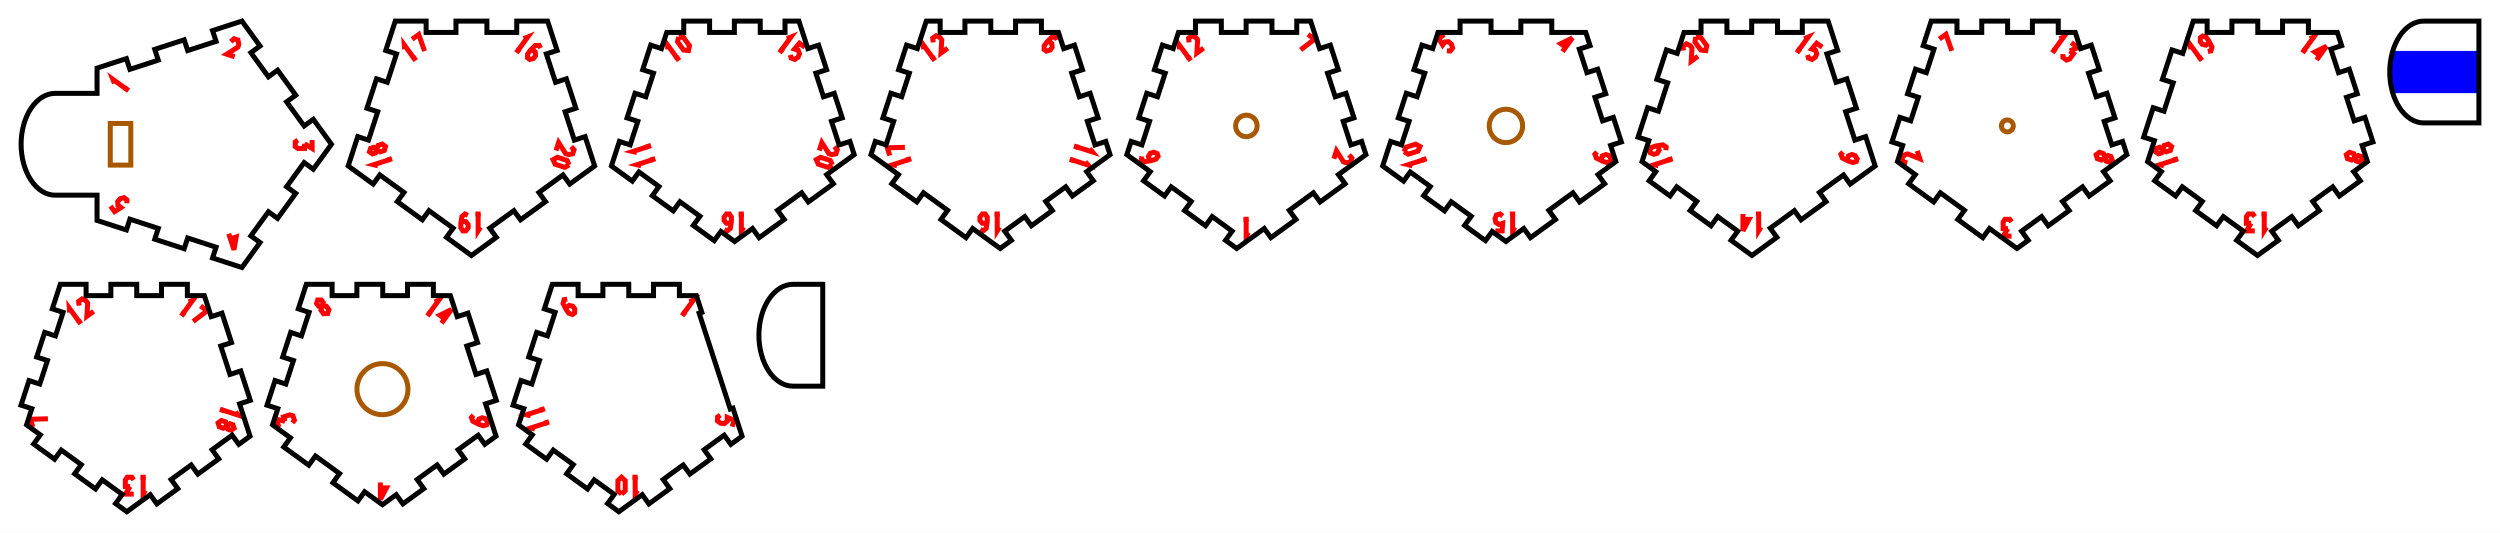
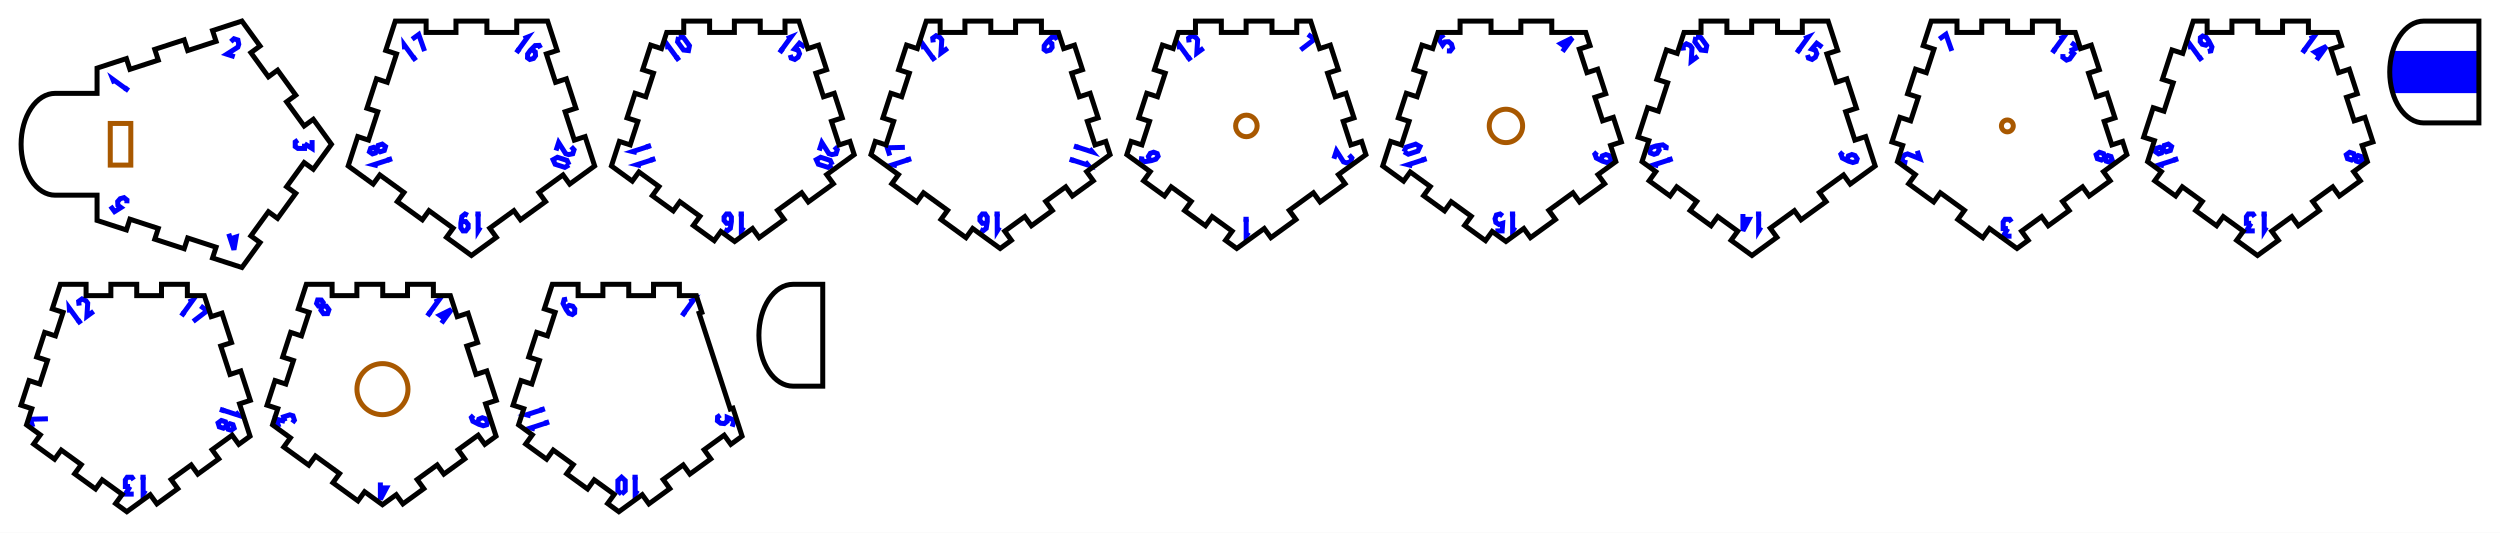
<svg xmlns="http://www.w3.org/2000/svg" width="592.45mm" height="126.25mm" viewBox="0 0 592.45 126.25">
  <rect x="0.0" y="0.0" width="592.45" height="126.25" fill="#ffffff" />
  <g fill="#0000ff" stroke="none">
    <path d="M 587.384,12.065 L 587.384,22.065 L 567.111,22.065 L 567.024,21.770 L 566.943,21.472 L 566.867,21.171 L 566.796,20.866 L 566.731,20.559 L 566.671,20.250 L 566.616,19.938 L 566.568,19.624 L 566.525,19.308 L 566.488,18.991 L 566.456,18.672 L 566.430,18.352 L 566.410,18.031 L 566.395,17.709 L 566.387,17.387 L 566.384,17.065 L 566.387,16.743 L 566.395,16.421 L 566.410,16.099 L 566.430,15.778 L 566.456,15.458 L 566.488,15.139 L 566.525,14.822 L 566.568,14.506 L 566.616,14.192 L 566.671,13.880 L 566.731,13.571 L 566.796,13.264 L 566.867,12.959 L 566.943,12.658 L 567.024,12.360 L 567.111,12.065 Z" />
  </g>
-   <g fill="none" stroke="#ff0000" stroke-width="1.185">
+   <g fill="none" stroke="#0000ff" stroke-width="1.185">
    <path d="M 73.963,33.198 L 73.963,35.182 L 72.163,34.066" />
    <path d="M 72.163,34.066 L 72.163,35.182 L 70.603,35.182 L 69.963,34.735 L 69.963,33.644 L 70.603,33.198" />
    <path d="M 54.204,55.384 L 55.440,59.188 L 55.968,56.157 L 54.081,56.770" />
    <path d="M 26.196,48.842 L 27.143,50.146 L 28.672,49.188 L 27.936,48.651 L 27.887,47.767 L 28.482,47.089 L 29.383,46.833 L 30.088,47.394 L 30.064,48.177" />
    <path d="M 27.126,19.754 L 26.735,18.795 L 29.971,21.146" />
    <path d="M 29.621,21.628 L 30.350,20.624" />
    <path d="M 54.697,9.875 L 55.440,9.191 L 56.384,9.498 L 56.584,10.488 L 56.361,11.173 L 53.733,12.842 L 55.619,13.455" />
    <path d="M 95.887,11.684 L 95.811,10.652 L 98.162,13.888" />
    <path d="M 97.680,14.238 L 98.683,13.509" />
    <path d="M 97.662,9.307 L 99.227,8.170 L 100.615,12.106" />
    <path d="M 124.093,9.173 L 125.052,8.782 L 122.701,12.018" />
    <path d="M 122.219,11.668 L 123.222,12.397" />
    <path d="M 128.119,11.406 L 127.766,10.754 L 126.811,10.802 L 125.670,11.950 L 125.035,12.824 L 125.013,13.698 L 125.555,14.092 L 126.440,13.845 L 126.910,13.197 L 126.848,12.312 L 126.206,11.845 L 125.670,11.950" />
    <path d="M 135.350,34.751 L 136.034,35.494 L 135.728,36.438 L 134.737,36.638 L 134.053,36.415 L 132.383,33.787 L 131.770,35.674" />
    <path d="M 134.867,39.086 L 133.838,39.664 L 131.556,38.922 L 131.063,37.850 L 132.092,37.271 L 134.375,38.013 L 134.867,39.086" />
    <path d="M 113.854,53.833 L 113.308,54.713 L 113.308,50.713" />
    <path d="M 113.904,50.713 L 112.664,50.713" />
    <path d="M 110.872,51.033 L 110.202,50.713 L 109.458,51.313 L 109.210,52.913 L 109.210,53.993 L 109.706,54.713 L 110.376,54.713 L 110.946,53.993 L 110.946,53.193 L 110.376,52.513 L 109.582,52.513 L 109.210,52.913" />
    <path d="M 89.559,39.285 L 88.553,39.038 L 92.357,37.802" />
    <path d="M 92.541,38.368 L 92.158,37.189" />
    <path d="M 89.267,35.410 L 88.987,36.231 L 88.264,36.466 L 87.555,35.966 L 87.835,35.145 L 88.558,34.910 L 89.267,35.410 L 90.083,35.979 L 91.072,35.658 L 91.359,34.730 L 90.581,34.148 L 89.592,34.470 L 89.267,35.410" />
    <path d="M 158.266,11.684 L 158.190,10.652 L 160.541,13.888" />
    <path d="M 160.060,14.238 L 161.063,13.509" />
    <path d="M 160.803,8.753 L 161.976,8.890 L 163.386,10.832 L 163.154,11.989 L 161.982,11.852 L 160.571,9.910 L 160.803,8.753" />
    <path d="M 186.472,9.173 L 187.431,8.782 L 185.080,12.018" />
    <path d="M 184.598,11.668 L 185.602,12.397" />
    <path d="M 190.747,11.191 L 189.443,10.243 L 188.284,11.627 L 189.151,11.911 L 189.471,12.736 L 189.114,13.565 L 188.336,14.087 L 187.493,13.771 L 187.273,13.018" />
    <path d="M 197.730,34.751 L 198.413,35.494 L 198.107,36.438 L 197.117,36.638 L 196.432,36.415 L 194.762,33.787 L 194.149,35.674" />
    <path d="M 197.246,39.086 L 196.217,39.664 L 193.935,38.922 L 193.442,37.850 L 194.471,37.271 L 196.754,38.013 L 197.246,39.086" />
    <path d="M 176.233,53.833 L 175.688,54.713 L 175.688,50.713" />
    <path d="M 176.283,50.713 L 175.043,50.713" />
    <path d="M 171.664,54.393 L 172.333,54.713 L 173.077,54.113 L 173.325,52.513 L 173.325,51.433 L 172.829,50.713 L 172.160,50.713 L 171.589,51.433 L 171.589,52.233 L 172.160,52.913 L 172.953,52.913 L 173.325,52.513" />
    <path d="M 151.938,39.285 L 150.932,39.038 L 154.737,37.802" />
    <path d="M 154.921,38.368 L 154.537,37.189" />
    <path d="M 150.924,36.166 L 149.919,35.919 L 153.723,34.683" />
    <path d="M 153.907,35.249 L 153.524,34.070" />
    <path d="M 218.901,11.684 L 218.825,10.652 L 221.177,13.888" />
    <path d="M 220.695,14.238 L 221.698,13.509" />
    <path d="M 221.154,10.048 L 221.038,9.044 L 221.840,8.461 L 222.759,8.882 L 223.182,9.464 L 222.987,12.572 L 224.593,11.406" />
    <path d="M 250.541,9.431 L 250.188,8.779 L 249.233,8.827 L 248.092,9.975 L 247.457,10.849 L 247.435,11.723 L 247.977,12.117 L 248.862,11.870 L 249.332,11.222 L 249.270,10.337 L 248.628,9.871 L 248.092,9.975" />
    <path d="M 258.212,35.223 L 258.880,36.013 L 255.076,34.777" />
    <path d="M 255.260,34.211 L 254.877,35.391" />
    <path d="M 257.198,38.342 L 257.867,39.133 L 254.062,37.897" />
    <path d="M 254.246,37.331 L 253.863,38.510" />
    <path d="M 236.869,53.833 L 236.323,54.713 L 236.323,50.713" />
    <path d="M 236.918,50.713 L 235.678,50.713" />
    <path d="M 232.299,54.393 L 232.969,54.713 L 233.713,54.113 L 233.961,52.513 L 233.961,51.433 L 233.465,50.713 L 232.795,50.713 L 232.225,51.433 L 232.225,52.233 L 232.795,52.913 L 233.589,52.913 L 233.961,52.513" />
    <path d="M 212.574,39.285 L 211.568,39.038 L 215.372,37.802" />
    <path d="M 215.556,38.368 L 215.173,37.189" />
    <path d="M 210.861,36.862 L 210.263,35.023 L 214.435,34.919" />
    <path d="M 279.537,11.684 L 279.461,10.652 L 281.812,13.888" />
    <path d="M 281.331,14.238 L 282.334,13.509" />
    <path d="M 281.789,10.048 L 281.673,9.044 L 282.476,8.461 L 283.394,8.882 L 283.817,9.464 L 283.623,12.572 L 285.228,11.406" />
    <path d="M 309.960,8.152 L 311.525,9.289 L 308.211,11.825" />
    <path d="M 319.683,36.698 L 320.367,37.441 L 320.060,38.385 L 319.070,38.584 L 318.385,38.362 L 316.716,35.733 L 316.103,37.620" />
    <path d="M 295.864,55.083 L 295.319,55.963 L 295.319,51.963" />
    <path d="M 295.914,51.963 L 294.674,51.963" />
    <path d="M 270.582,37.059 L 270.485,37.795 L 271.285,38.317 L 272.884,38.059 L 273.911,37.725 L 274.442,37.031 L 274.235,36.394 L 273.374,36.074 L 272.613,36.321 L 272.143,37.074 L 272.388,37.828 L 272.884,38.059" />
    <path d="M 342.223,8.196 L 340.919,9.143 L 341.877,10.672 L 342.414,9.936 L 343.298,9.887 L 343.976,10.482 L 344.233,11.383 L 343.671,12.088 L 342.888,12.064" />
    <path d="M 370.280,12.233 L 372.631,8.997 L 369.869,10.352 L 371.474,11.519" />
    <path d="M 378.466,36.021 L 377.955,36.559 L 378.295,37.452 L 379.741,38.182 L 380.768,38.516 L 381.606,38.267 L 381.813,37.630 L 381.304,36.865 L 380.543,36.618 L 379.720,36.950 L 379.475,37.705 L 379.741,38.182" />
    <path d="M 359.012,53.833 L 358.466,54.713 L 358.466,50.713" />
    <path d="M 359.061,50.713 L 357.821,50.713" />
    <path d="M 354.368,54.713 L 355.980,54.713 L 356.104,52.913 L 355.236,53.193 L 354.492,52.713 L 354.293,51.833 L 354.616,50.953 L 355.484,50.713 L 356.104,51.193" />
    <path d="M 334.716,39.285 L 333.711,39.038 L 337.515,37.802" />
    <path d="M 337.699,38.368 L 337.316,37.189" />
    <path d="M 332.713,35.966 L 333.205,34.893 L 335.488,34.152 L 336.517,34.730 L 336.024,35.803 L 333.742,36.544 L 332.713,35.966" />
    <path d="M 398.943,11.976 L 398.827,10.972 L 399.630,10.389 L 400.548,10.810 L 400.971,11.392 L 400.777,14.500 L 402.382,13.334" />
    <path d="M 401.882,8.753 L 403.054,8.890 L 404.465,10.832 L 404.233,11.989 L 403.061,11.852 L 401.650,9.910 L 401.882,8.753" />
    <path d="M 427.551,9.173 L 428.510,8.782 L 426.159,12.018" />
    <path d="M 425.677,11.668 L 426.680,12.397" />
    <path d="M 431.825,11.191 L 430.521,10.243 L 429.363,11.627 L 430.230,11.911 L 430.549,12.736 L 430.193,13.565 L 429.415,14.087 L 428.571,13.771 L 428.352,13.018" />
    <path d="M 436.766,36.021 L 436.255,36.559 L 436.596,37.452 L 438.041,38.182 L 439.068,38.516 L 439.906,38.267 L 440.113,37.630 L 439.604,36.865 L 438.843,36.618 L 438.021,36.950 L 437.775,37.705 L 438.041,38.182" />
    <path d="M 417.312,53.833 L 416.766,54.713 L 416.766,50.713" />
    <path d="M 417.361,50.713 L 416.121,50.713" />
    <path d="M 413.040,50.713 L 413.040,54.713 L 414.478,51.993 L 412.494,51.993" />
    <path d="M 393.017,39.285 L 392.011,39.038 L 395.815,37.802" />
    <path d="M 395.999,38.368 L 395.616,37.189" />
    <path d="M 394.758,35.584 L 394.855,34.848 L 394.055,34.326 L 392.457,34.584 L 391.429,34.918 L 390.898,35.612 L 391.105,36.249 L 391.966,36.569 L 392.727,36.322 L 393.197,35.569 L 392.952,34.815 L 392.457,34.584" />
    <path d="M 459.584,9.260 L 461.149,8.123 L 462.537,12.059" />
    <path d="M 488.076,9.173 L 489.035,8.782 L 486.684,12.018" />
    <path d="M 486.202,11.668 L 487.205,12.397" />
    <path d="M 490.846,10.098 L 492.451,11.264 L 490.490,12.064" />
    <path d="M 490.490,12.064 L 491.393,12.720 L 490.476,13.982 L 489.738,14.238 L 488.856,13.596 L 488.871,12.816" />
    <path d="M 498.834,37.357 L 499.543,36.857 L 500.266,37.092 L 500.546,37.913 L 499.837,38.413 L 499.114,38.178 L 498.834,37.357 L 498.509,36.417 L 497.520,36.095 L 496.742,36.677 L 497.029,37.605 L 498.018,37.926 L 498.834,37.357" />
    <path d="M 476.693,55.963 L 474.709,55.963 L 475.825,54.163" />
    <path d="M 475.825,54.163 L 474.709,54.163 L 474.709,52.603 L 475.155,51.963 L 476.246,51.963 L 476.693,52.603" />
    <path d="M 451.999,38.584 L 451.009,38.385 L 450.702,37.441 L 451.386,36.698 L 452.071,36.475 L 454.967,37.620 L 454.353,35.733" />
    <path d="M 519.152,11.684 L 519.076,10.652 L 521.427,13.888" />
    <path d="M 520.946,14.238 L 521.949,13.509" />
    <path d="M 523.211,12.197 L 523.940,12.062 L 524.190,11.139 L 523.450,9.699 L 522.815,8.825 L 521.990,8.534 L 521.449,8.928 L 521.411,9.846 L 521.881,10.493 L 522.742,10.708 L 523.384,10.241 L 523.450,9.699" />
    <path d="M 547.359,9.173 L 548.317,8.782 L 545.966,12.018" />
    <path d="M 545.485,11.668 L 546.488,12.397" />
    <path d="M 548.981,14.208 L 551.332,10.972 L 548.569,12.327 L 550.175,13.494" />
    <path d="M 558.117,37.357 L 558.826,36.857 L 559.548,37.092 L 559.828,37.913 L 559.119,38.413 L 558.397,38.178 L 558.117,37.357 L 557.791,36.417 L 556.802,36.095 L 556.024,36.677 L 556.312,37.605 L 557.301,37.926 L 558.117,37.357" />
    <path d="M 537.119,53.833 L 536.574,54.713 L 536.574,50.713" />
    <path d="M 537.169,50.713 L 535.929,50.713" />
    <path d="M 534.335,54.713 L 532.351,54.713 L 533.467,52.913" />
    <path d="M 533.467,52.913 L 532.351,52.913 L 532.351,51.353 L 532.798,50.713 L 533.889,50.713 L 534.335,51.353" />
    <path d="M 512.824,39.285 L 511.819,39.038 L 515.623,37.802" />
    <path d="M 515.807,38.368 L 515.424,37.189" />
    <path d="M 512.532,35.410 L 512.252,36.231 L 511.530,36.466 L 510.820,35.966 L 511.100,35.145 L 511.823,34.910 L 512.532,35.410 L 513.348,35.979 L 514.337,35.658 L 514.625,34.730 L 513.847,34.148 L 512.858,34.470 L 512.532,35.410" />
    <path d="M 16.504,74.064 L 16.428,73.031 L 18.779,76.267" />
    <path d="M 18.298,76.617 L 19.301,75.888" />
    <path d="M 18.756,72.427 L 18.640,71.424 L 19.443,70.841 L 20.362,71.261 L 20.785,71.843 L 20.590,74.951 L 22.195,73.785" />
    <path d="M 44.711,71.552 L 45.669,71.161 L 43.318,74.397" />
    <path d="M 42.837,74.047 L 43.840,74.776" />
    <path d="M 47.520,72.506 L 49.085,73.643 L 45.771,76.179" />
    <path d="M 55.815,97.602 L 56.483,98.393 L 52.679,97.157" />
    <path d="M 52.863,96.590 L 52.480,97.770" />
    <path d="M 53.773,100.909 L 54.482,100.409 L 55.205,100.644 L 55.485,101.465 L 54.776,101.965 L 54.053,101.730 L 53.773,100.909 L 53.448,99.968 L 52.458,99.647 L 51.681,100.229 L 51.968,101.157 L 52.957,101.478 L 53.773,100.909" />
    <path d="M 34.472,116.212 L 33.926,117.092 L 33.926,113.092" />
    <path d="M 34.521,113.092 L 33.281,113.092" />
    <path d="M 31.688,117.092 L 29.704,117.092 L 30.820,115.292" />
    <path d="M 30.820,115.292 L 29.704,115.292 L 29.704,113.732 L 30.150,113.092 L 31.241,113.092 L 31.688,113.732" />
    <path d="M 7.782,101.188 L 7.184,99.349 L 11.356,99.245" />
    <path d="M 76.339,72.541 L 75.472,72.529 L 75.025,71.914 L 75.281,71.085 L 76.149,71.098 L 76.595,71.712 L 76.339,72.541 L 76.050,73.493 L 76.661,74.335 L 77.632,74.321 L 77.945,73.402 L 77.334,72.560 L 76.339,72.541" />
    <path d="M 103.011,71.552 L 103.970,71.161 L 101.618,74.397" />
    <path d="M 101.137,74.047 L 102.140,74.776" />
    <path d="M 104.633,76.588 L 106.984,73.352 L 104.222,74.707 L 105.827,75.873" />
    <path d="M 112.226,98.400 L 111.715,98.938 L 112.056,99.831 L 113.501,100.561 L 114.528,100.895 L 115.366,100.646 L 115.573,100.009 L 115.064,99.244 L 114.303,98.997 L 113.480,99.329 L 113.235,100.084 L 113.501,100.561" />
    <path d="M 90.140,114.342 L 90.140,118.342 L 91.578,115.622 L 89.594,115.622" />
    <path d="M 66.097,101.236 L 65.484,99.349 L 67.541,99.854" />
    <path d="M 67.541,99.854 L 67.196,98.792 L 68.680,98.310 L 69.426,98.537 L 69.763,99.575 L 69.293,100.197" />
    <path d="M 134.411,70.877 L 133.682,71.012 L 133.432,71.935 L 134.172,73.375 L 134.807,74.249 L 135.632,74.540 L 136.173,74.146 L 136.211,73.228 L 135.741,72.581 L 134.880,72.366 L 134.238,72.833 L 134.172,73.375" />
    <path d="M 163.372,71.505 L 164.331,71.114 L 161.979,74.350" />
    <path d="M 161.498,74.000 L 162.501,74.729" />
    <path d="M 173.513,101.118 L 174.011,99.585 L 172.337,98.910 L 172.335,99.822 L 171.649,100.382 L 170.751,100.298 L 170.013,99.720 L 170.053,98.820 L 170.702,98.379" />
    <path d="M 151.072,116.212 L 150.526,117.092 L 150.526,113.092" />
    <path d="M 151.122,113.092 L 149.882,113.092" />
    <path d="M 147.296,117.092 L 146.428,116.292 L 146.428,113.892 L 147.296,113.092 L 148.164,113.892 L 148.164,116.292 L 147.296,117.092" />
    <path d="M 126.777,101.665 L 125.771,101.418 L 129.575,100.182" />
    <path d="M 129.759,100.748 L 129.376,99.568" />
    <path d="M 125.763,98.545 L 124.758,98.298 L 128.562,97.062" />
    <path d="M 128.746,97.628 L 128.363,96.449" />
  </g>
  <g fill="none" stroke="#a85800" stroke-width="1.185">
    <path d="M 26.130,39.125 L 31.000,39.125 L 31.000,29.255 L 26.130,29.255 Z" />
    <circle cx="295.368" cy="29.840" r="2.552" />
    <circle cx="356.876" cy="29.840" r="3.955" />
    <circle cx="475.701" cy="29.840" r="1.408" />
    <circle cx="90.636" cy="92.219" r="6.051" />
  </g>
  <g fill="none" stroke="#000000" stroke-width="1.185">
    <path d="M 78.544,34.190 L 74.246,40.105 L 72.075,38.528 L 67.919,44.248 L 70.090,45.825 L 65.782,51.755 L 63.611,50.178 L 59.455,55.898 L 61.626,57.475 L 57.328,63.391 L 50.374,61.131 L 51.203,58.579 L 44.479,56.394 L 43.650,58.946 L 36.678,56.681 L 37.507,54.129 L 30.784,51.944 L 29.954,54.496 L 23.000,52.237 L 23.000,46.255 L 13.063,46.255 L 12.271,46.196 L 11.486,46.021 L 10.716,45.732 L 9.969,45.332 L 9.253,44.824 L 8.574,44.213 L 7.939,43.507 L 7.354,42.711 L 6.824,41.834 L 6.354,40.883 L 5.948,39.868 L 5.611,38.799 L 5.346,37.686 L 5.154,36.539 L 5.039,35.370 L 5.000,34.190 L 5.039,33.009 L 5.154,31.840 L 5.346,30.693 L 5.611,29.580 L 5.948,28.511 L 6.354,27.496 L 6.824,26.546 L 7.354,25.668 L 7.939,24.872 L 8.574,24.166 L 9.253,23.556 L 9.969,23.048 L 10.716,22.647 L 11.486,22.358 L 12.271,22.183 L 13.063,22.125 L 23.000,22.125 L 23.000,16.142 L 29.954,13.883 L 30.784,16.435 L 37.507,14.250 L 36.678,11.698 L 43.650,9.433 L 44.479,11.985 L 51.203,9.800 L 50.374,7.248 L 57.328,4.989 L 61.626,10.904 L 59.455,12.481 L 63.611,18.201 L 65.782,16.624 L 70.090,22.554 L 67.919,24.131 L 72.075,29.851 L 74.246,28.274 Z" />
    <path d="M 93.671,5.000 L 100.983,5.000 L 100.983,7.683 L 108.053,7.683 L 108.053,5.000 L 115.383,5.000 L 115.383,7.683 L 122.453,7.683 L 122.453,5.000 L 129.765,5.000 L 132.025,11.954 L 129.473,12.784 L 131.658,19.507 L 134.209,18.678 L 136.475,25.650 L 133.923,26.479 L 136.107,33.203 L 138.659,32.374 L 140.919,39.328 L 135.003,43.626 L 133.426,41.455 L 127.706,45.611 L 129.283,47.782 L 123.353,52.090 L 121.776,49.919 L 116.056,54.075 L 117.634,56.246 L 111.718,60.544 L 105.802,56.246 L 107.379,54.075 L 101.660,49.919 L 100.082,52.090 L 94.152,47.782 L 95.730,45.611 L 90.010,41.455 L 88.433,43.626 L 82.517,39.328 L 84.776,32.374 L 87.328,33.203 L 89.513,26.479 L 86.961,25.650 L 89.226,18.678 L 91.778,19.507 L 93.963,12.784 L 91.411,11.954 Z" />
    <path d="M 157.999,7.683 L 162.032,7.683 L 162.032,5.000 L 168.162,5.000 L 168.162,7.683 L 174.032,7.683 L 174.032,5.000 L 180.162,5.000 L 180.162,7.683 L 186.032,7.683 L 186.032,5.000 L 189.323,5.000 L 191.441,11.519 L 193.993,10.689 L 195.887,16.519 L 193.335,17.349 L 195.149,22.931 L 197.701,22.102 L 199.595,27.932 L 197.043,28.761 L 198.857,34.344 L 201.409,33.515 L 202.426,36.645 L 195.910,41.379 L 197.488,43.549 L 191.558,47.858 L 189.980,45.687 L 184.261,49.843 L 185.838,52.014 L 179.908,56.322 L 178.330,54.151 L 174.097,57.227 L 170.835,54.857 L 169.257,57.027 L 164.298,53.424 L 165.875,51.253 L 161.126,47.803 L 159.549,49.974 L 154.590,46.371 L 156.167,44.200 L 151.418,40.750 L 149.841,42.921 L 144.896,39.328 L 146.785,33.515 L 149.337,34.344 L 151.151,28.761 L 148.599,27.932 L 150.493,22.102 L 153.045,22.931 L 154.859,17.349 L 152.307,16.519 L 154.201,10.689 L 156.753,11.519 Z" />
    <path d="M 219.507,5.000 L 222.798,5.000 L 222.798,7.683 L 228.668,7.683 L 228.668,5.000 L 234.798,5.000 L 234.798,7.683 L 240.668,7.683 L 240.668,5.000 L 246.798,5.000 L 246.798,7.683 L 250.830,7.683 L 252.077,11.519 L 254.628,10.689 L 256.523,16.519 L 253.971,17.349 L 255.785,22.931 L 258.337,22.102 L 260.231,27.932 L 257.679,28.761 L 259.493,34.344 L 262.045,33.515 L 263.062,36.645 L 257.517,40.673 L 259.094,42.844 L 254.135,46.447 L 252.557,44.276 L 247.809,47.727 L 249.386,49.898 L 244.426,53.501 L 242.849,51.330 L 238.100,54.780 L 239.678,56.951 L 237.015,58.885 L 230.499,54.151 L 228.922,56.322 L 222.992,52.014 L 224.569,49.843 L 218.849,45.687 L 217.272,47.858 L 211.342,43.549 L 212.919,41.379 L 206.403,36.645 L 207.420,33.515 L 209.972,34.344 L 211.786,28.761 L 209.234,27.932 L 211.129,22.102 L 213.681,22.931 L 215.495,17.349 L 212.943,16.519 L 214.837,10.689 L 217.389,11.519 Z" />
    <path d="M 279.270,7.683 L 283.303,7.683 L 283.303,5.000 L 289.433,5.000 L 289.433,7.683 L 295.303,7.683 L 295.303,5.000 L 301.433,5.000 L 301.433,7.683 L 307.303,7.683 L 307.303,5.000 L 310.594,5.000 L 312.712,11.519 L 315.264,10.689 L 317.158,16.519 L 314.606,17.349 L 316.420,22.931 L 318.972,22.102 L 320.866,27.932 L 318.315,28.761 L 320.128,34.344 L 322.680,33.515 L 323.697,36.645 L 317.181,41.379 L 318.759,43.549 L 312.829,47.858 L 311.251,45.687 L 305.532,49.843 L 307.109,52.014 L 301.179,56.322 L 299.602,54.151 L 293.086,58.885 L 290.423,56.951 L 292.000,54.780 L 287.252,51.330 L 285.674,53.501 L 280.715,49.898 L 282.292,47.727 L 277.543,44.276 L 275.966,46.447 L 271.007,42.844 L 272.584,40.673 L 267.039,36.645 L 268.056,33.515 L 270.608,34.344 L 272.422,28.761 L 269.870,27.932 L 271.764,22.102 L 274.316,22.931 L 276.130,17.349 L 273.578,16.519 L 275.472,10.689 L 278.024,11.519 Z" />
    <path d="M 340.778,7.683 L 346.011,7.683 L 346.011,5.000 L 353.341,5.000 L 353.341,7.683 L 360.411,7.683 L 360.411,5.000 L 367.741,5.000 L 367.741,7.683 L 375.795,7.683 L 376.812,10.813 L 374.260,11.642 L 376.074,17.225 L 378.625,16.396 L 380.520,22.226 L 377.968,23.055 L 379.782,28.638 L 382.334,27.808 L 384.228,33.638 L 381.676,34.468 L 382.922,38.303 L 378.689,41.379 L 380.266,43.549 L 374.336,47.858 L 372.759,45.687 L 367.039,49.843 L 368.616,52.014 L 362.686,56.322 L 361.109,54.151 L 356.876,57.227 L 353.613,54.857 L 352.036,57.027 L 347.077,53.424 L 348.654,51.253 L 343.905,47.803 L 342.328,49.974 L 337.368,46.371 L 338.946,44.200 L 334.197,40.750 L 332.619,42.921 L 327.675,39.328 L 329.563,33.515 L 332.115,34.344 L 333.929,28.761 L 331.377,27.932 L 333.272,22.102 L 335.823,22.931 L 337.637,17.349 L 335.085,16.519 L 336.980,10.689 L 339.532,11.519 Z" />
    <path d="M 399.078,7.683 L 403.111,7.683 L 403.111,5.000 L 409.241,5.000 L 409.241,7.683 L 415.111,7.683 L 415.111,5.000 L 421.241,5.000 L 421.241,7.683 L 427.111,7.683 L 427.111,5.000 L 433.223,5.000 L 435.483,11.954 L 432.931,12.784 L 435.115,19.507 L 437.667,18.678 L 439.932,25.650 L 437.380,26.479 L 439.565,33.203 L 442.117,32.374 L 444.377,39.328 L 438.461,43.626 L 436.884,41.455 L 431.164,45.611 L 432.741,47.782 L 426.811,52.090 L 425.234,49.919 L 419.514,54.075 L 421.091,56.246 L 415.176,60.544 L 410.231,56.951 L 411.808,54.780 L 407.059,51.330 L 405.482,53.501 L 400.523,49.898 L 402.100,47.727 L 397.351,44.276 L 395.774,46.447 L 390.814,42.844 L 392.392,40.673 L 389.129,38.303 L 390.746,33.326 L 388.194,32.497 L 390.459,25.526 L 393.011,26.355 L 395.196,19.631 L 392.644,18.802 L 394.909,11.831 L 397.461,12.660 Z" />
    <path d="M 457.654,5.000 L 463.766,5.000 L 463.766,7.683 L 469.636,7.683 L 469.636,5.000 L 475.766,5.000 L 475.766,7.683 L 481.636,7.683 L 481.636,5.000 L 487.766,5.000 L 487.766,7.683 L 491.799,7.683 L 493.045,11.519 L 495.597,10.689 L 497.491,16.519 L 494.939,17.349 L 496.753,22.931 L 499.305,22.102 L 501.199,27.932 L 498.647,28.761 L 500.461,34.344 L 503.013,33.515 L 504.030,36.645 L 498.485,40.673 L 500.062,42.844 L 495.103,46.447 L 493.526,44.276 L 488.777,47.727 L 490.354,49.898 L 485.395,53.501 L 483.818,51.330 L 479.069,54.780 L 480.646,56.951 L 477.983,58.885 L 471.468,54.151 L 469.890,56.322 L 463.960,52.014 L 465.537,49.843 L 459.818,45.687 L 458.240,47.858 L 452.310,43.549 L 453.888,41.379 L 449.654,38.303 L 450.900,34.468 L 448.348,33.638 L 450.243,27.808 L 452.795,28.638 L 454.609,23.055 L 452.057,22.226 L 453.951,16.396 L 456.503,17.225 L 458.317,11.642 L 455.765,10.813 Z" />
    <path d="M 519.757,5.000 L 523.048,5.000 L 523.048,7.683 L 528.918,7.683 L 528.918,5.000 L 535.048,5.000 L 535.048,7.683 L 540.918,7.683 L 540.918,5.000 L 547.048,5.000 L 547.048,7.683 L 553.902,7.683 L 554.919,10.813 L 552.367,11.642 L 554.181,17.225 L 556.733,16.396 L 558.628,22.226 L 556.076,23.055 L 557.890,28.638 L 560.441,27.808 L 562.336,33.638 L 559.784,34.468 L 561.030,38.303 L 557.767,40.673 L 559.345,42.844 L 554.385,46.447 L 552.808,44.276 L 548.059,47.727 L 549.636,49.898 L 544.677,53.501 L 543.100,51.330 L 538.351,54.780 L 539.928,56.951 L 534.983,60.544 L 530.038,56.951 L 531.616,54.780 L 526.867,51.330 L 525.290,53.501 L 520.330,49.898 L 521.907,47.727 L 517.158,44.276 L 515.581,46.447 L 510.622,42.844 L 512.199,40.673 L 508.937,38.303 L 510.554,33.326 L 508.002,32.497 L 510.267,25.526 L 512.819,26.355 L 515.004,19.631 L 512.452,18.802 L 514.717,11.831 L 517.269,12.660 Z" />
    <path d="M 587.449,5.000 L 587.449,29.130 L 574.381,29.130 L 573.590,29.072 L 572.805,28.897 L 572.035,28.608 L 571.288,28.207 L 570.572,27.699 L 569.893,27.089 L 569.258,26.382 L 568.673,25.586 L 568.143,24.709 L 567.673,23.758 L 567.267,22.744 L 566.930,21.675 L 566.665,20.561 L 566.473,19.415 L 566.357,18.245 L 566.319,17.065 L 566.357,15.885 L 566.473,14.715 L 566.665,13.569 L 566.930,12.455 L 567.267,11.386 L 567.673,10.372 L 568.143,9.421 L 568.673,8.544 L 569.258,7.748 L 569.893,7.041 L 570.572,6.431 L 571.288,5.923 L 572.035,5.522 L 572.805,5.233 L 573.590,5.058 L 574.381,5.000 Z" />
    <path d="M 14.288,67.379 L 20.401,67.379 L 20.401,70.063 L 26.271,70.063 L 26.271,67.379 L 32.401,67.379 L 32.401,70.063 L 38.271,70.063 L 38.271,67.379 L 44.401,67.379 L 44.401,70.063 L 48.433,70.063 L 50.050,75.039 L 52.602,74.210 L 54.867,81.181 L 52.315,82.010 L 54.500,88.734 L 57.052,87.905 L 59.317,94.876 L 56.765,95.706 L 59.254,103.365 L 56.592,105.300 L 55.014,103.129 L 50.266,106.579 L 51.843,108.750 L 46.883,112.353 L 45.306,110.182 L 40.557,113.633 L 42.135,115.803 L 37.175,119.407 L 35.598,117.236 L 30.053,121.265 L 27.391,119.330 L 28.968,117.159 L 24.219,113.709 L 22.642,115.880 L 17.682,112.277 L 19.260,110.106 L 14.511,106.656 L 12.933,108.826 L 7.974,105.223 L 9.551,103.053 L 6.289,100.682 L 7.535,96.847 L 4.983,96.018 L 6.877,90.188 L 9.429,91.017 L 11.243,85.434 L 8.691,84.605 L 10.586,78.775 L 13.138,79.604 L 14.951,74.021 L 12.400,73.192 Z" />
    <path d="M 72.588,67.379 L 78.701,67.379 L 78.701,70.063 L 84.571,70.063 L 84.571,67.379 L 90.701,67.379 L 90.701,70.063 L 96.571,70.063 L 96.571,67.379 L 102.701,67.379 L 102.701,70.063 L 106.733,70.063 L 108.350,75.039 L 110.902,74.210 L 113.167,81.181 L 110.616,82.010 L 112.800,88.734 L 115.352,87.905 L 117.617,94.876 L 115.065,95.706 L 117.554,103.365 L 114.892,105.300 L 113.315,103.129 L 108.566,106.579 L 110.143,108.750 L 105.184,112.353 L 103.606,110.182 L 98.858,113.633 L 100.435,115.803 L 95.475,119.407 L 93.898,117.236 L 90.636,119.606 L 86.402,116.530 L 84.825,118.701 L 78.895,114.393 L 80.472,112.222 L 74.753,108.066 L 73.175,110.237 L 67.245,105.929 L 68.822,103.758 L 64.589,100.682 L 65.835,96.847 L 63.283,96.018 L 65.178,90.188 L 67.730,91.017 L 69.543,85.434 L 66.991,84.605 L 68.886,78.775 L 71.438,79.604 L 73.252,74.021 L 70.700,73.192 Z" />
    <path d="M 130.889,67.379 L 137.001,67.379 L 137.001,70.063 L 142.871,70.063 L 142.871,67.379 L 149.001,67.379 L 149.001,70.063 L 154.871,70.063 L 154.871,67.379 L 161.001,67.379 L 161.001,70.063 L 165.034,70.063 L 166.320,74.021 L 165.682,74.229 L 166.033,75.308 L 168.258,82.156 L 170.483,89.003 L 172.707,95.851 L 173.058,96.930 L 173.696,96.723 L 175.854,103.365 L 173.192,105.300 L 171.615,103.129 L 166.866,106.579 L 168.443,108.750 L 163.484,112.353 L 161.907,110.182 L 157.158,113.633 L 158.735,115.803 L 153.776,119.407 L 152.198,117.236 L 146.653,121.265 L 143.991,119.330 L 145.568,117.159 L 140.819,113.709 L 139.242,115.880 L 134.283,112.277 L 135.860,110.106 L 131.111,106.656 L 129.534,108.826 L 124.575,105.223 L 126.152,103.053 L 122.889,100.682 L 124.135,96.847 L 121.583,96.018 L 123.478,90.188 L 126.030,91.017 L 127.844,85.434 L 125.292,84.605 L 127.186,78.775 L 129.738,79.604 L 131.552,74.021 L 129.000,73.192 Z" />
    <path d="M 194.973,67.379 L 194.973,91.509 L 187.906,91.509 L 187.114,91.451 L 186.329,91.276 L 185.559,90.987 L 184.812,90.586 L 184.096,90.078 L 183.417,89.468 L 182.782,88.761 L 182.197,87.966 L 181.667,87.088 L 181.197,86.138 L 180.791,85.123 L 180.454,84.054 L 180.189,82.941 L 179.997,81.794 L 179.882,80.625 L 179.843,79.444 L 179.882,78.264 L 179.997,77.095 L 180.189,75.948 L 180.454,74.835 L 180.791,73.766 L 181.197,72.751 L 181.667,71.800 L 182.197,70.923 L 182.782,70.127 L 183.417,69.421 L 184.096,68.810 L 184.812,68.302 L 185.559,67.902 L 186.329,67.612 L 187.114,67.438 L 187.906,67.379 Z" />
  </g>
</svg>
